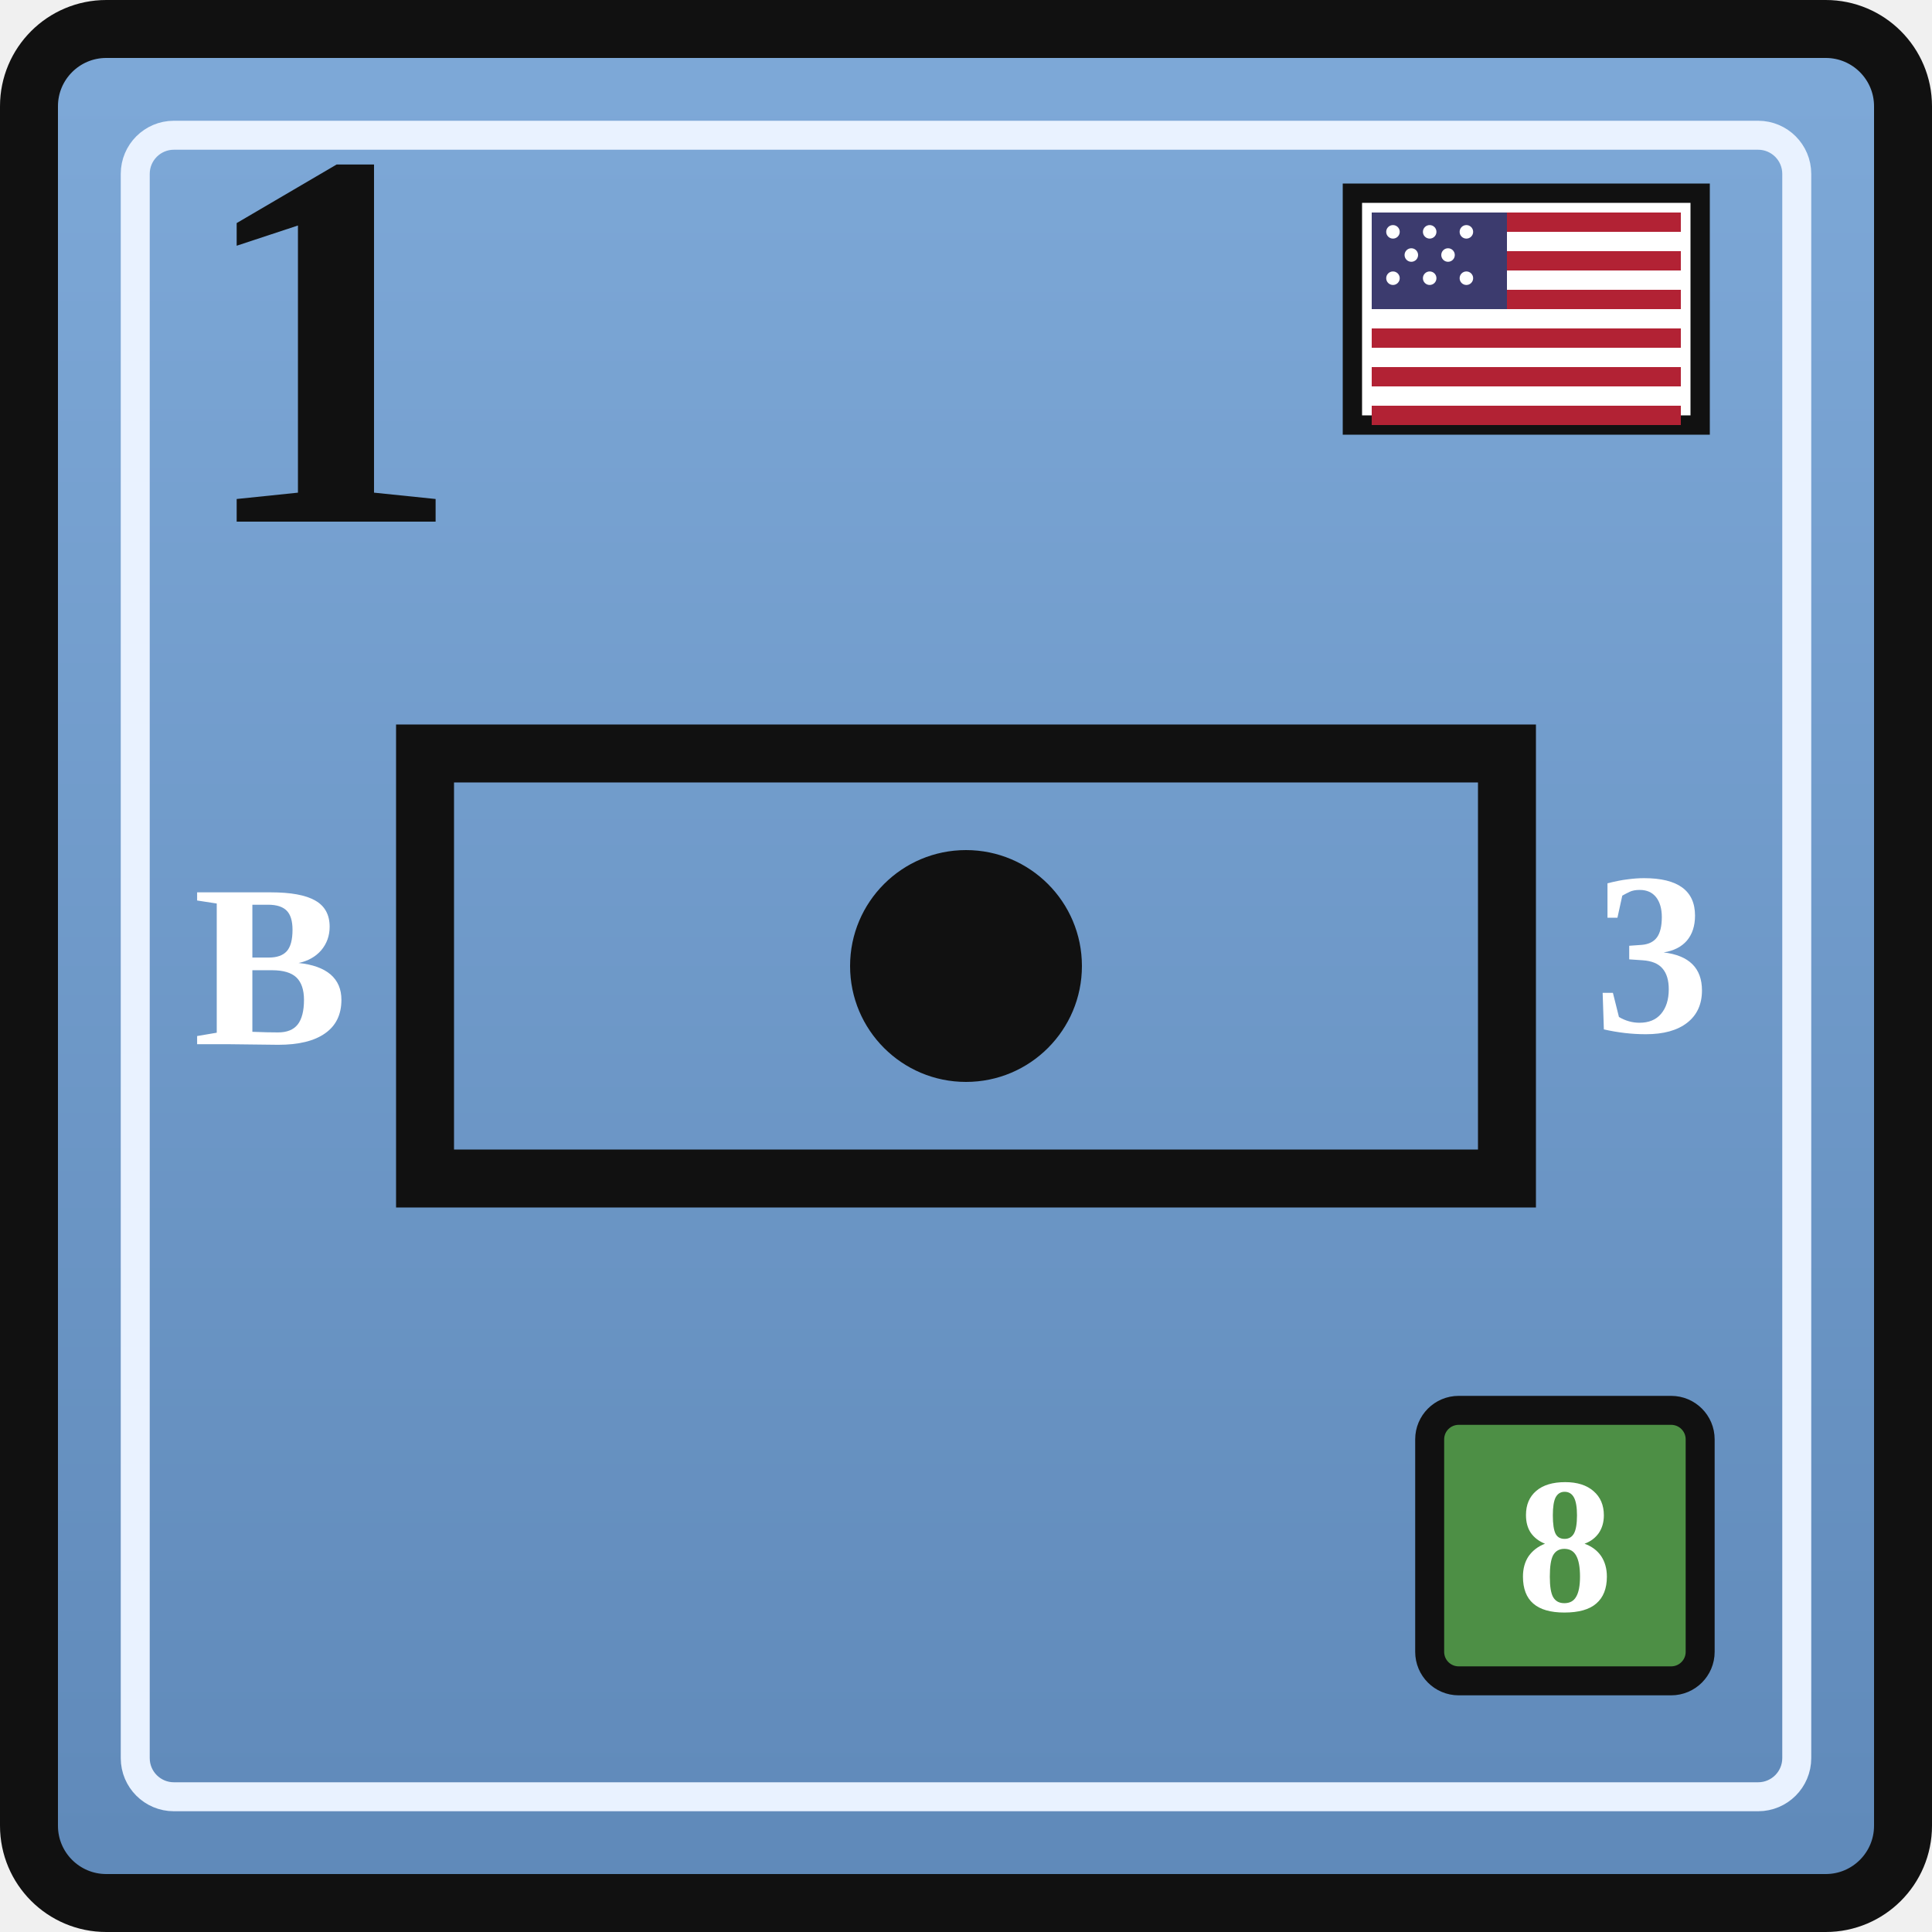
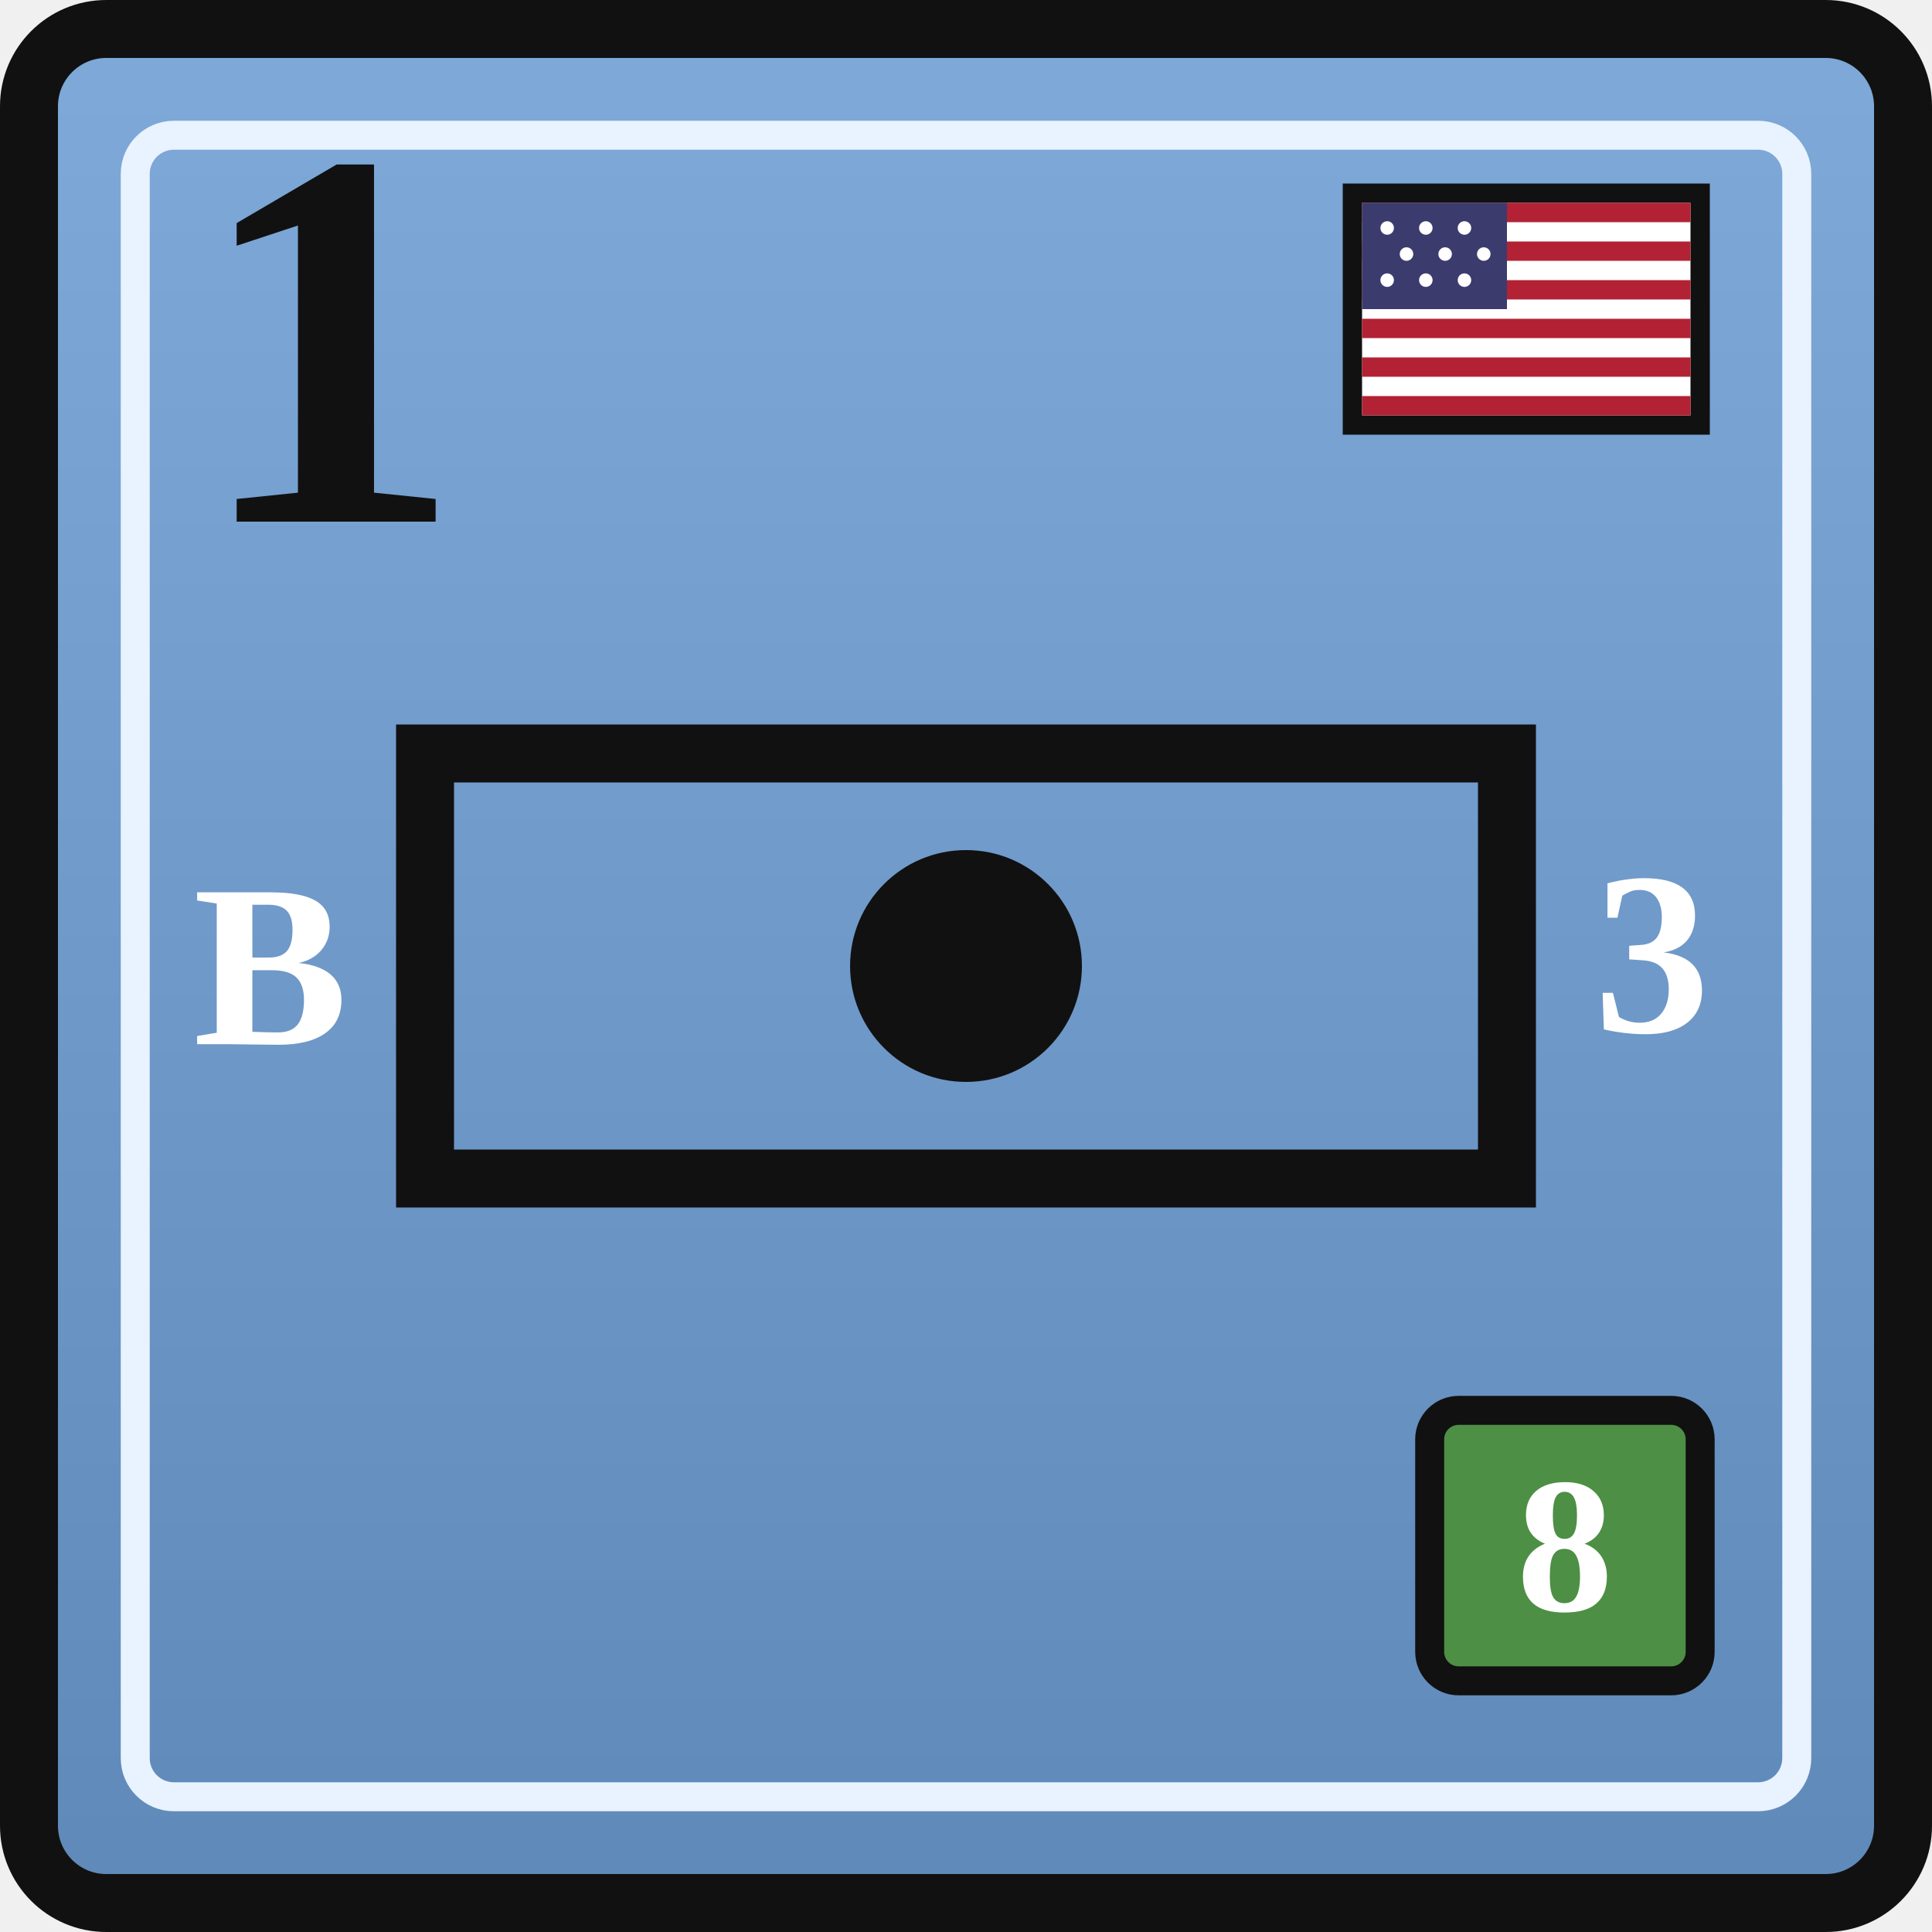
<svg xmlns="http://www.w3.org/2000/svg" width="0.5in" height="0.5in" viewBox="0 0 100 100">
  <defs>
    <linearGradient id="unionBlue" x1="0" y1="0" x2="0" y2="1">
      <stop offset="0%" stop-color="#7ea9d8" />
      <stop offset="100%" stop-color="#5f89b9" />
    </linearGradient>
  </defs>
  <rect x="1.5" y="1.5" width="97" height="97" rx="4" fill="url(#unionBlue)" stroke="#111111" stroke-width="3" />
  <rect x="7" y="7" width="86" height="86" rx="2" fill="none" stroke="#e9f2ff" stroke-width="1.5" />
  <g transform="translate(70, 10)">
    <rect x="0" y="0" width="18" height="12" fill="#ffffff" stroke="#111111" stroke-width="1" />
-     <rect x="1" y="1" width="16" height="1" fill="#b22234" />
-     <rect x="1" y="3" width="16" height="1" fill="#b22234" />
-     <rect x="1" y="5" width="16" height="1" fill="#b22234" />
-     <rect x="1" y="7" width="16" height="1" fill="#b22234" />
-     <rect x="1" y="9" width="16" height="1" fill="#b22234" />
-     <rect x="1" y="11" width="16" height="1" fill="#b22234" />
-     <rect x="1" y="1" width="7" height="5" fill="#3c3b6e" />
+     <rect x="0.5" y="0.5" width="17" height="1" fill="#b22234" />
+     <rect x="0.5" y="2.5" width="17" height="1" fill="#b22234" />
+     <rect x="0.5" y="4.5" width="17" height="1" fill="#b22234" />
+     <rect x="0.5" y="6.5" width="17" height="1" fill="#b22234" />
+     <rect x="0.5" y="8.5" width="17" height="1" fill="#b22234" />
+     <rect x="0.5" y="10.5" width="17" height="1" fill="#b22234" />
+     <rect x="0.5" y="0.5" width="7.5" height="5.5" fill="#3c3b6e" />
    <g fill="#ffffff">
-       <circle cx="2.1" cy="2.0" r="0.35" />
-       <circle cx="4.0" cy="2.0" r="0.35" />
-       <circle cx="5.9" cy="2.0" r="0.35" />
-       <circle cx="3.05" cy="3.2" r="0.35" />
-       <circle cx="4.95" cy="3.2" r="0.35" />
-       <circle cx="2.1" cy="4.4" r="0.35" />
-       <circle cx="4.0" cy="4.4" r="0.35" />
-       <circle cx="5.9" cy="4.4" r="0.35" />
+       <circle cx="1.8" cy="1.8" r="0.35" />
+       <circle cx="3.8" cy="1.8" r="0.35" />
+       <circle cx="5.8" cy="1.8" r="0.35" />
+       <circle cx="2.8" cy="3.15" r="0.35" />
+       <circle cx="4.8" cy="3.15" r="0.35" />
+       <circle cx="6.8" cy="3.15" r="0.35" />
+       <circle cx="1.8" cy="4.5" r="0.35" />
+       <circle cx="3.8" cy="4.5" r="0.35" />
+       <circle cx="5.8" cy="4.5" r="0.35" />
    </g>
  </g>
  <text x="10" y="27" font-family="Georgia, 'Times New Roman', serif" font-size="28" font-weight="700" fill="#111111">1</text>
  <rect x="22" y="39" width="56" height="22" fill="none" stroke="#111111" stroke-width="3" />
  <text x="14" y="50" text-anchor="middle" dominant-baseline="central" font-family="Georgia, 'Times New Roman', serif" font-size="12" font-weight="700" fill="#ffffff">B</text>
  <circle cx="50" cy="50" r="6" fill="#111111" />
  <text x="85.5" y="50" text-anchor="middle" dominant-baseline="middle" font-family="Georgia, 'Times New Roman', serif" font-size="12" font-weight="700" fill="#ffffff">3</text>
  <rect x="74" y="73" width="14" height="14" rx="1.5" fill="#4d8f45" stroke="#111111" stroke-width="1.5" />
  <text x="81" y="80" text-anchor="middle" dominant-baseline="central" font-family="Georgia, 'Times New Roman', serif" font-size="10" font-weight="700" fill="#ffffff">8</text>
</svg>
